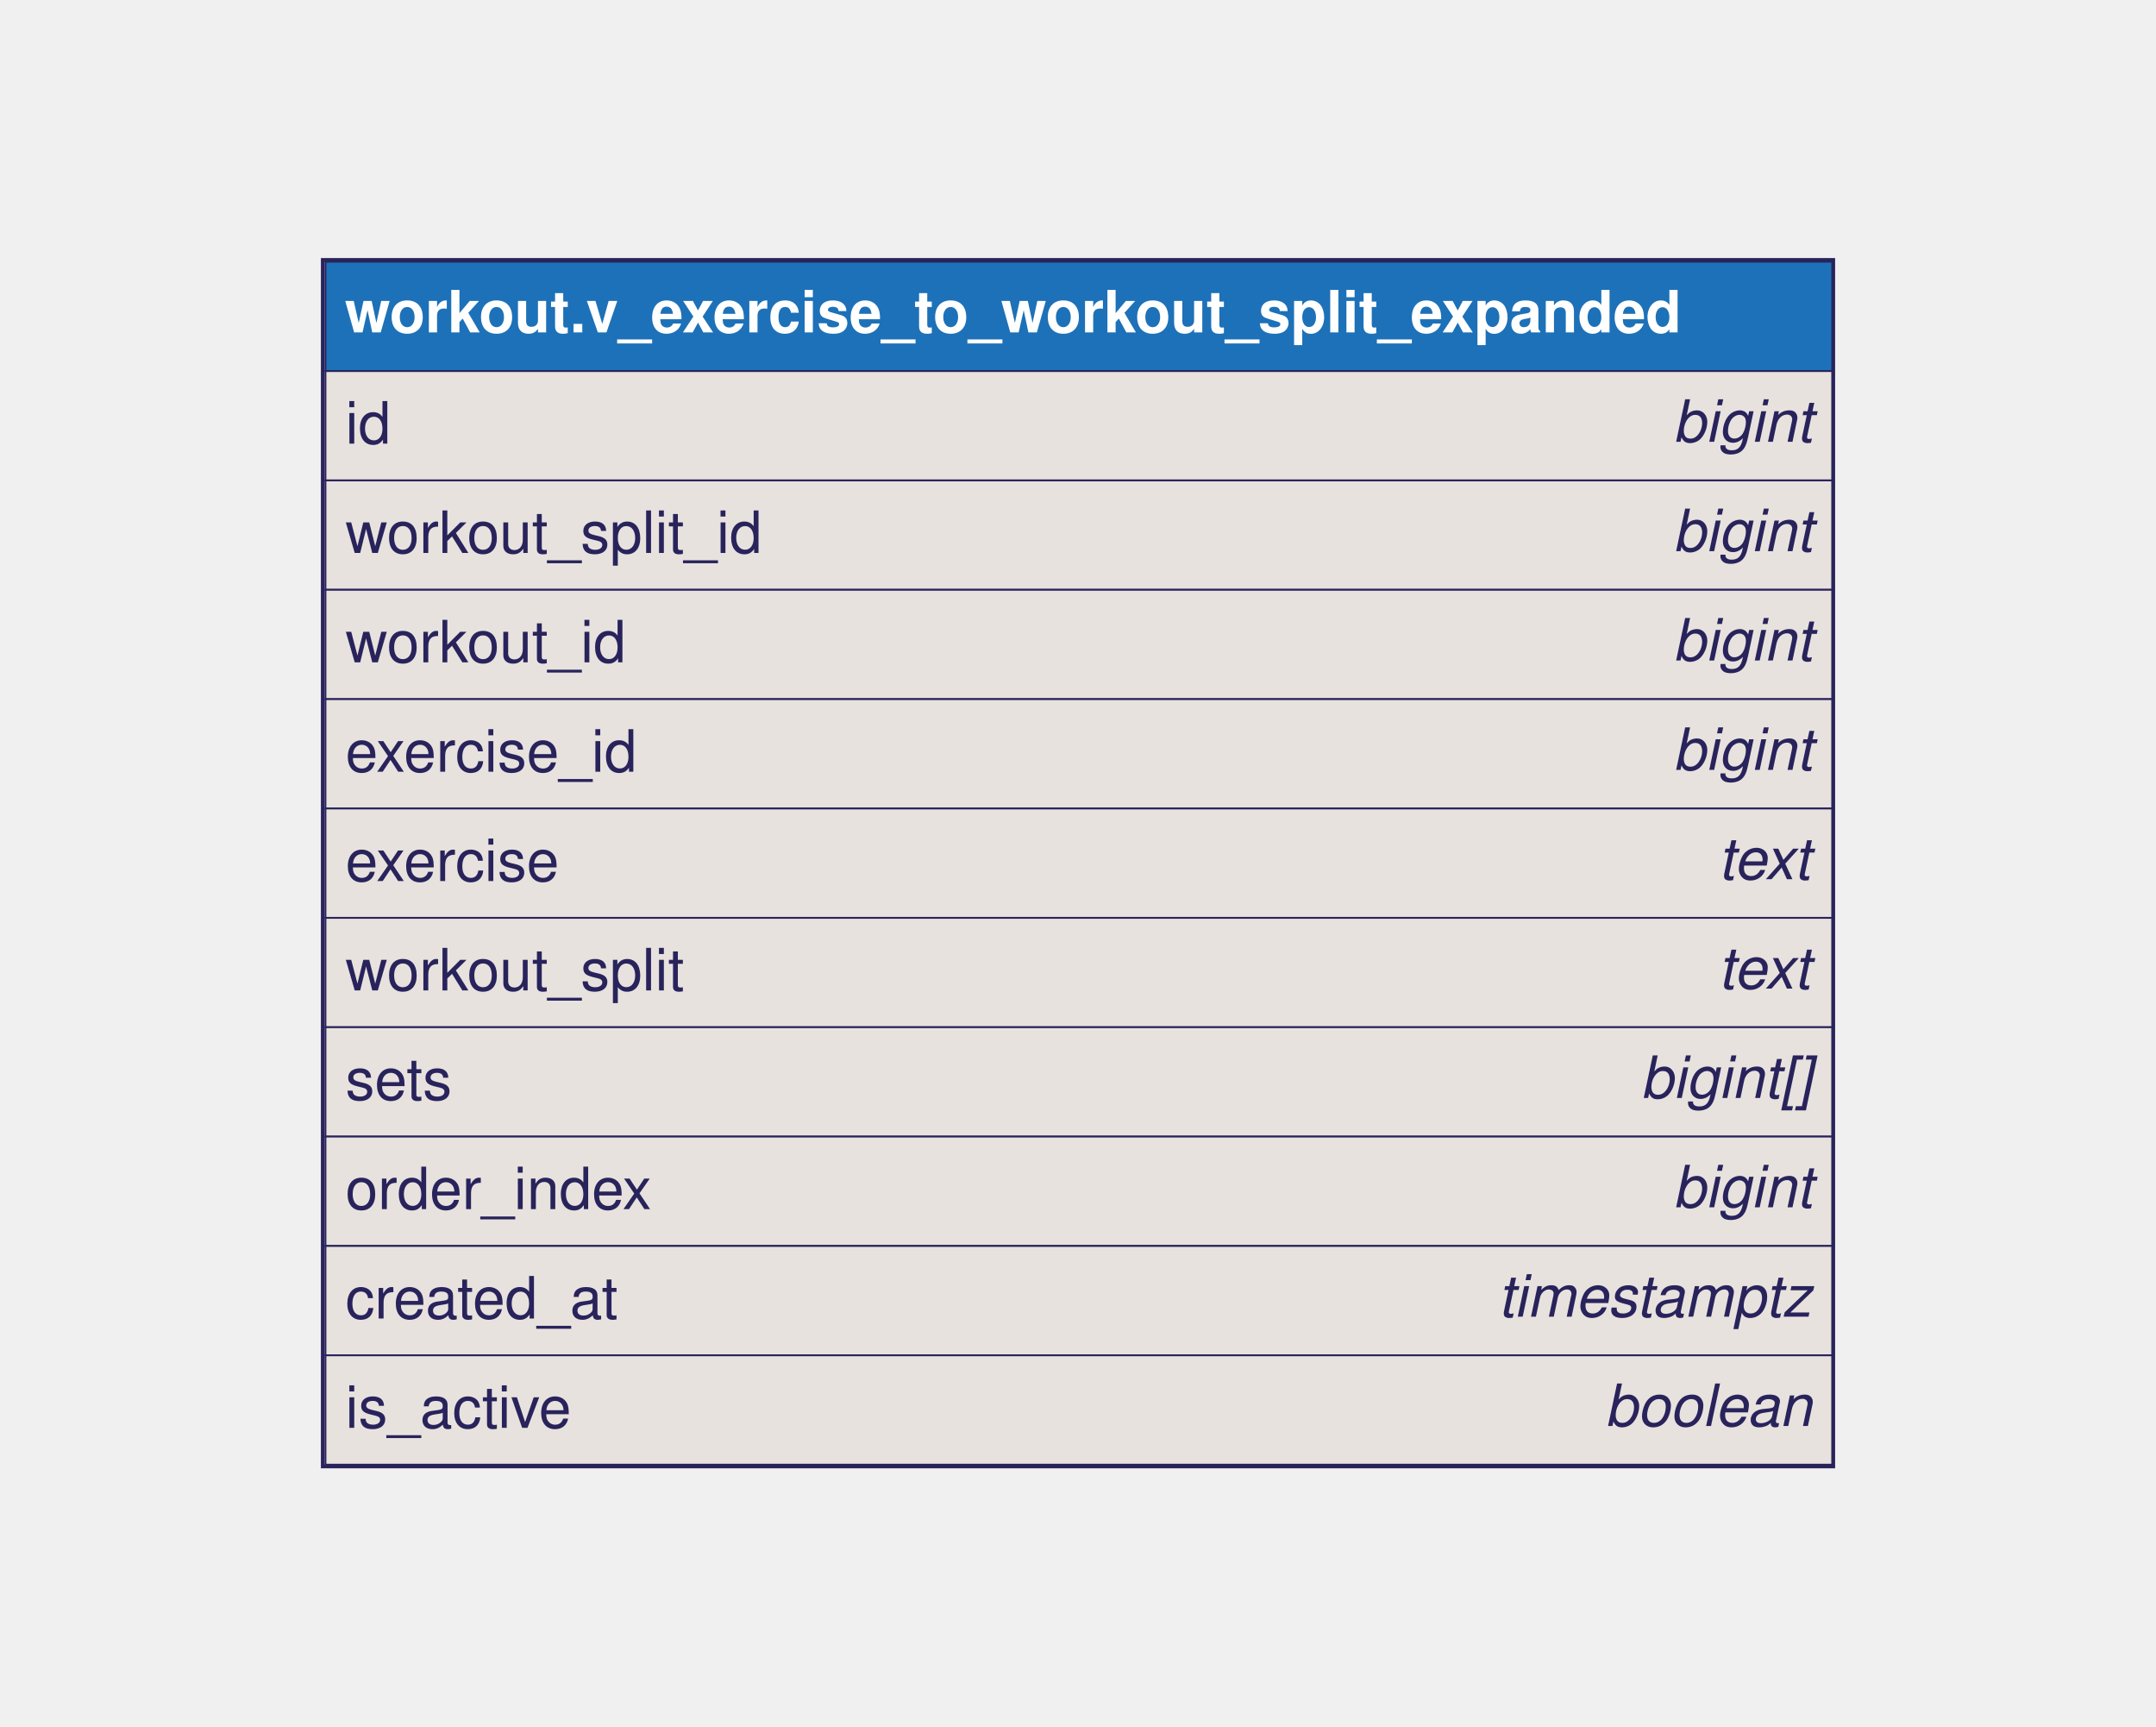
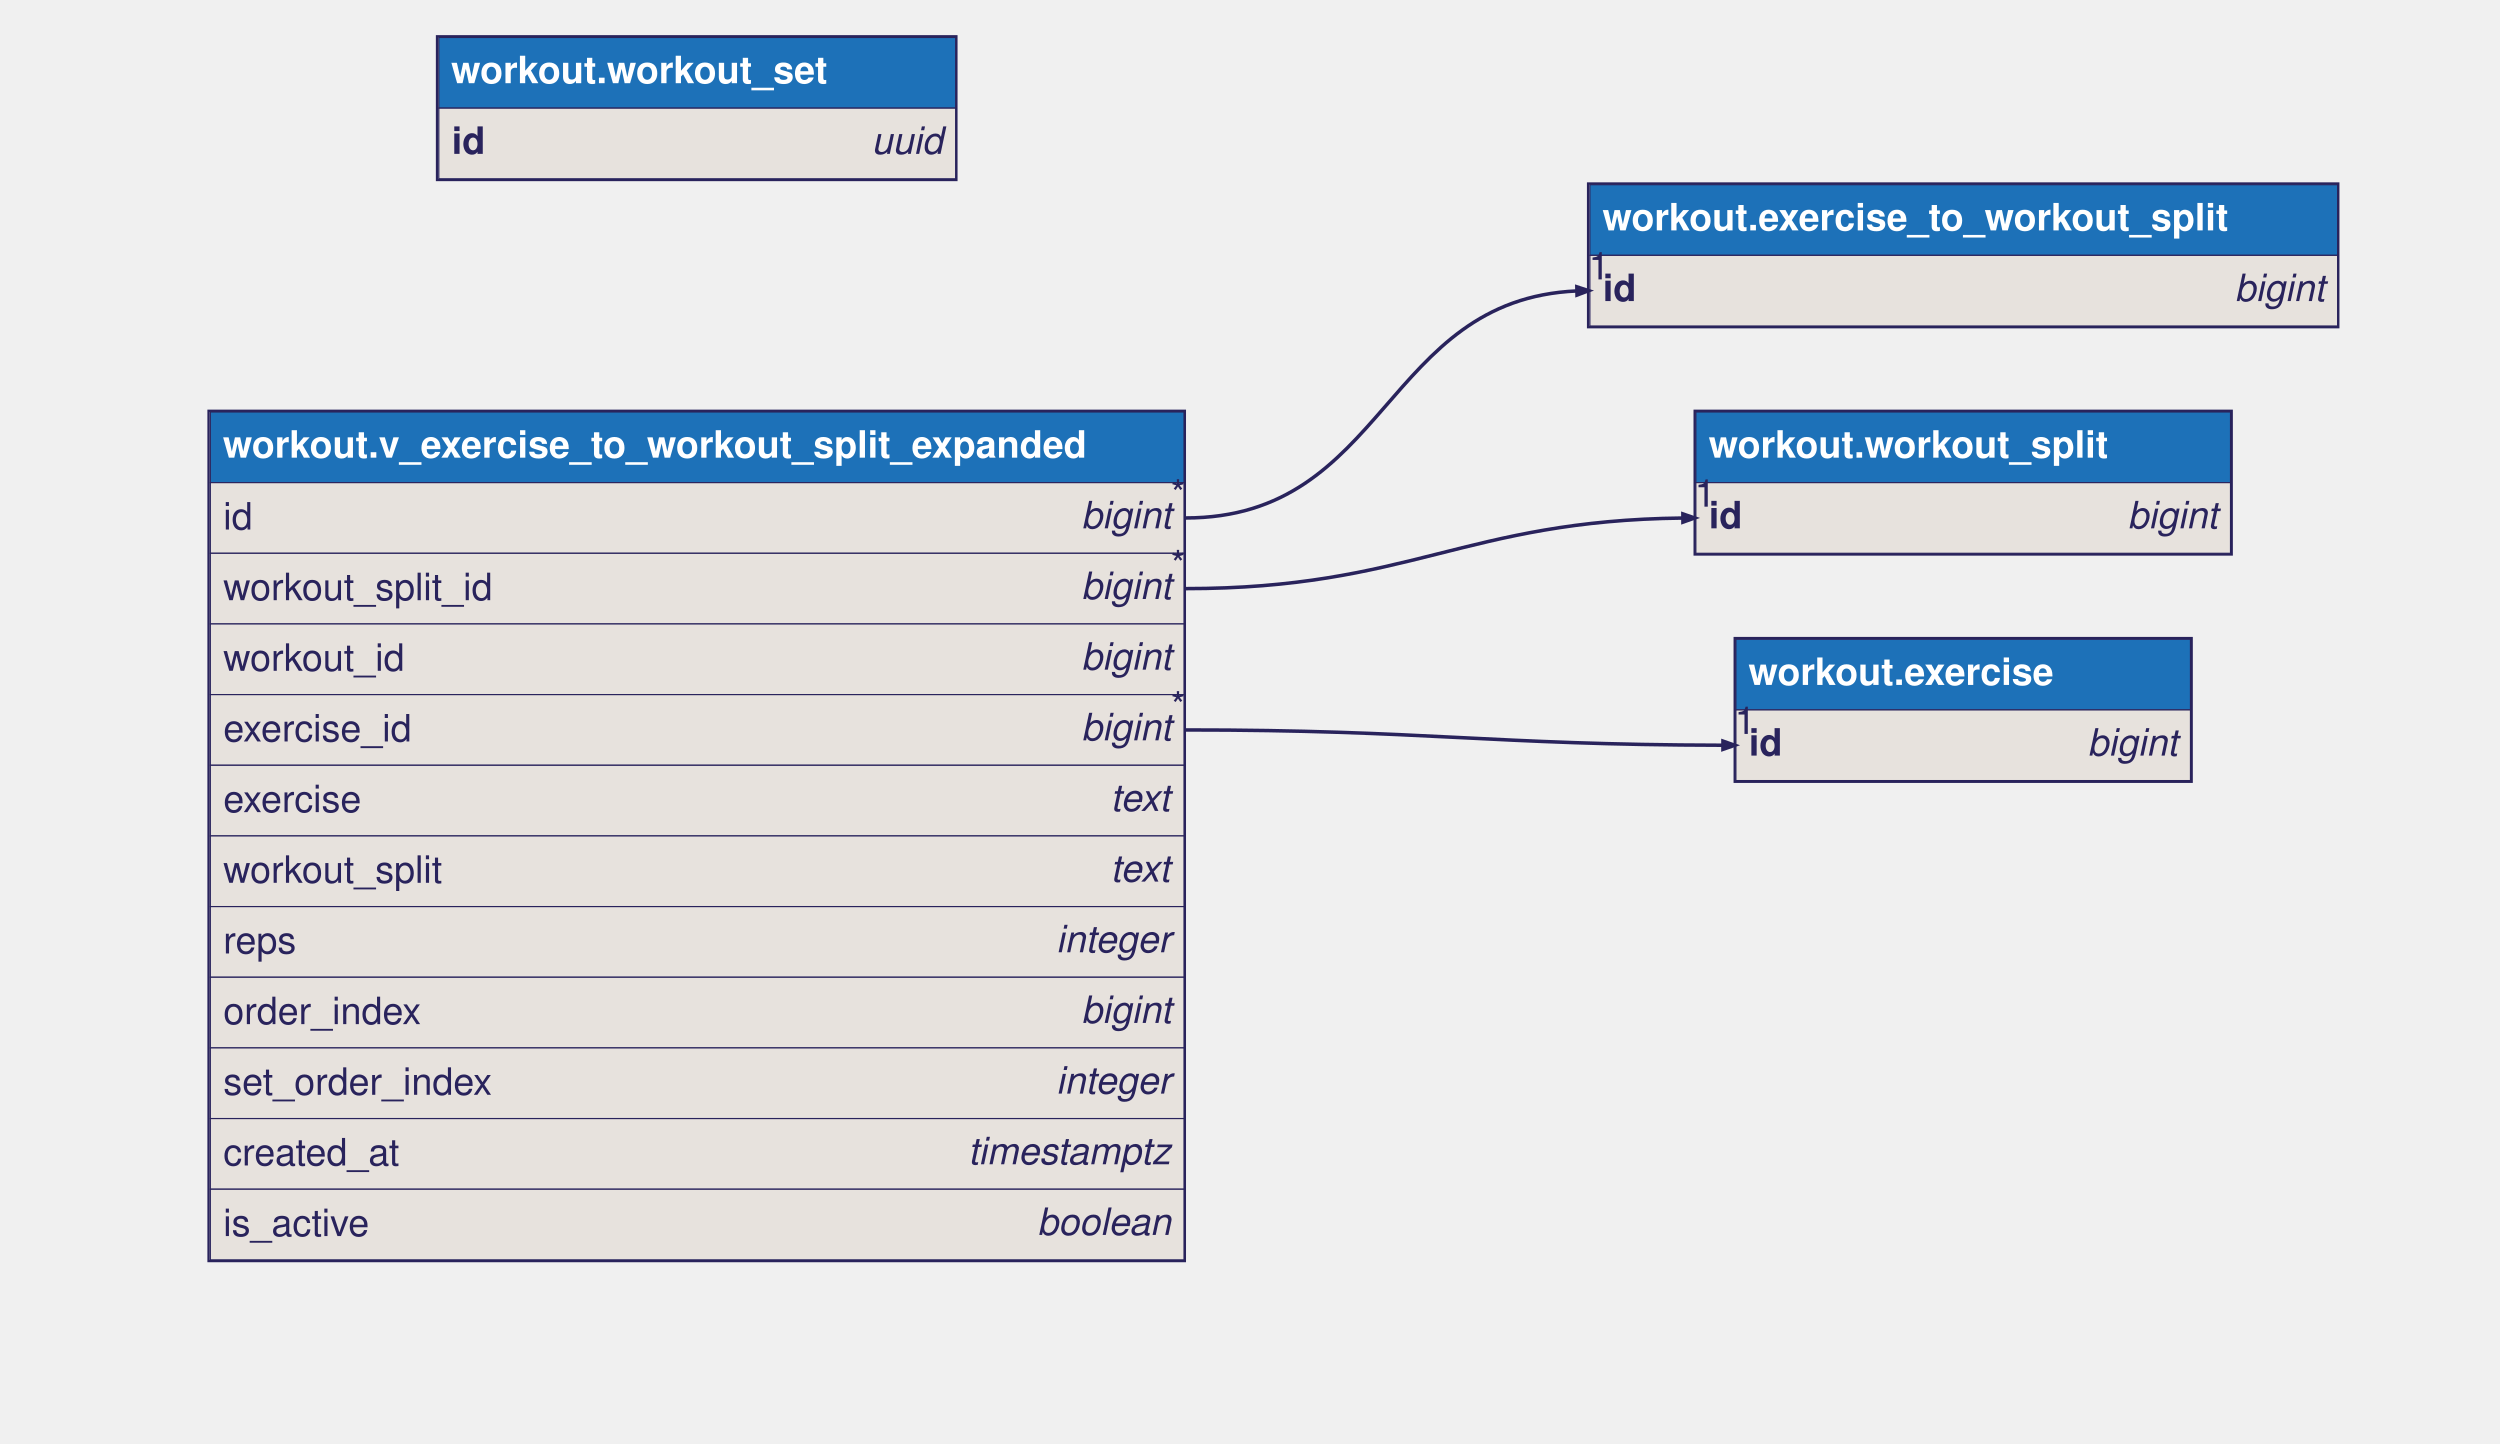
- <svg xmlns="http://www.w3.org/2000/svg" xmlns:xlink="http://www.w3.org/1999/xlink" width="1183pt" height="947pt" viewBox="0.00 0.00 1183.21 947.04">
-   <g id="graph0" class="graph" transform="scale(1 1) rotate(0) translate(4 943.04)">
+ <svg xmlns="http://www.w3.org/2000/svg" xmlns:xlink="http://www.w3.org/1999/xlink" width="2123pt" height="1226pt" viewBox="0.00 0.00 2122.89 1225.63">
+   <g id="graph0" class="graph" transform="scale(1 1) rotate(0) translate(4 1221.63)">
    <g id="workout.v_exercise_to_workout_split_expanded" class="node">
      <g id="a_workout.v_exercise_to_workout_split_expanded">
-         <a xlink:title="workout.v_exercise_to_workout_split_expanded&#10;Security-invoker view. Uses workout_set rows and falls back to legacy sets arrays.">
-           <ellipse fill="none" stroke="black" stroke-width="0" cx="587.61" cy="-469.52" rx="587.71" ry="469.54" />
-           <polygon fill="#1d71b8" stroke="transparent" points="174.61,-739.52 174.61,-799.52 1001.61,-799.52 1001.61,-739.52 174.61,-739.52" />
-           <polygon fill="none" stroke="#29235c" points="174.61,-739.52 174.61,-799.52 1001.61,-799.52 1001.61,-739.52 174.61,-739.52" />
-           <text text-anchor="start" x="185.32" y="-760.72" font-family="Helvetica,sans-Serif" font-weight="bold" font-size="32.00" fill="#ffffff">       workout.v_exercise_to_workout_split_expanded       </text>
-           <polygon fill="#e7e2dd" stroke="transparent" points="174.61,-679.52 174.61,-739.52 1001.61,-739.52 1001.61,-679.52 174.61,-679.52" />
-           <polygon fill="none" stroke="#29235c" points="174.61,-679.52 174.61,-739.52 1001.61,-739.52 1001.61,-679.52 174.61,-679.52" />
-           <text text-anchor="start" x="185.61" y="-699.72" font-family="Helvetica,sans-Serif" font-size="32.00" fill="#29235c">id    </text>
-           <text text-anchor="start" x="914.14" y="-700.72" font-family="Helvetica,sans-Serif" font-style="italic" font-size="32.00" fill="#29235c">bigint</text>
-           <polygon fill="#e7e2dd" stroke="transparent" points="174.61,-619.52 174.61,-679.52 1001.61,-679.52 1001.61,-619.52 174.61,-619.52" />
-           <polygon fill="none" stroke="#29235c" points="174.61,-619.52 174.61,-679.52 1001.61,-679.52 1001.61,-619.52 174.61,-619.52" />
-           <text text-anchor="start" x="185.61" y="-639.72" font-family="Helvetica,sans-Serif" font-size="32.00" fill="#29235c">workout_split_id    </text>
-           <text text-anchor="start" x="914.14" y="-640.72" font-family="Helvetica,sans-Serif" font-style="italic" font-size="32.00" fill="#29235c">bigint</text>
-           <polygon fill="#e7e2dd" stroke="transparent" points="174.61,-559.52 174.61,-619.52 1001.61,-619.52 1001.61,-559.52 174.61,-559.52" />
-           <polygon fill="none" stroke="#29235c" points="174.61,-559.52 174.61,-619.52 1001.61,-619.52 1001.61,-559.52 174.61,-559.52" />
-           <text text-anchor="start" x="185.61" y="-579.72" font-family="Helvetica,sans-Serif" font-size="32.00" fill="#29235c">workout_id    </text>
-           <text text-anchor="start" x="914.14" y="-580.72" font-family="Helvetica,sans-Serif" font-style="italic" font-size="32.00" fill="#29235c">bigint</text>
-           <polygon fill="#e7e2dd" stroke="transparent" points="174.61,-499.52 174.61,-559.52 1001.61,-559.52 1001.61,-499.52 174.61,-499.52" />
-           <polygon fill="none" stroke="#29235c" points="174.61,-499.52 174.61,-559.52 1001.61,-559.52 1001.61,-499.52 174.61,-499.52" />
-           <text text-anchor="start" x="185.61" y="-519.72" font-family="Helvetica,sans-Serif" font-size="32.00" fill="#29235c">exercise_id    </text>
-           <text text-anchor="start" x="914.14" y="-520.72" font-family="Helvetica,sans-Serif" font-style="italic" font-size="32.00" fill="#29235c">bigint</text>
-           <polygon fill="#e7e2dd" stroke="transparent" points="174.61,-439.52 174.61,-499.52 1001.61,-499.52 1001.61,-439.52 174.61,-439.52" />
-           <polygon fill="none" stroke="#29235c" points="174.61,-439.52 174.61,-499.52 1001.61,-499.52 1001.61,-439.52 174.61,-439.52" />
-           <text text-anchor="start" x="185.61" y="-459.72" font-family="Helvetica,sans-Serif" font-size="32.00" fill="#29235c">exercise    </text>
-           <text text-anchor="start" x="939.03" y="-460.72" font-family="Helvetica,sans-Serif" font-style="italic" font-size="32.00" fill="#29235c">text</text>
-           <polygon fill="#e7e2dd" stroke="transparent" points="174.61,-379.52 174.61,-439.52 1001.61,-439.52 1001.61,-379.52 174.61,-379.52" />
-           <polygon fill="none" stroke="#29235c" points="174.61,-379.52 174.61,-439.52 1001.61,-439.52 1001.61,-379.52 174.61,-379.52" />
-           <text text-anchor="start" x="185.61" y="-399.72" font-family="Helvetica,sans-Serif" font-size="32.00" fill="#29235c">workout_split    </text>
-           <text text-anchor="start" x="939.03" y="-400.72" font-family="Helvetica,sans-Serif" font-style="italic" font-size="32.00" fill="#29235c">text</text>
-           <polygon fill="#e7e2dd" stroke="transparent" points="174.61,-319.52 174.61,-379.52 1001.61,-379.52 1001.61,-319.52 174.61,-319.52" />
-           <polygon fill="none" stroke="#29235c" points="174.61,-319.52 174.61,-379.52 1001.61,-379.52 1001.61,-319.52 174.61,-319.52" />
-           <text text-anchor="start" x="185.61" y="-339.72" font-family="Helvetica,sans-Serif" font-size="32.00" fill="#29235c">sets    </text>
-           <text text-anchor="start" x="896.36" y="-340.72" font-family="Helvetica,sans-Serif" font-style="italic" font-size="32.00" fill="#29235c">bigint[]</text>
-           <polygon fill="#e7e2dd" stroke="transparent" points="174.61,-259.52 174.61,-319.52 1001.61,-319.52 1001.61,-259.52 174.61,-259.52" />
-           <polygon fill="none" stroke="#29235c" points="174.61,-259.52 174.61,-319.52 1001.61,-319.52 1001.61,-259.52 174.61,-259.52" />
-           <text text-anchor="start" x="185.61" y="-279.72" font-family="Helvetica,sans-Serif" font-size="32.00" fill="#29235c">order_index    </text>
-           <text text-anchor="start" x="914.14" y="-280.72" font-family="Helvetica,sans-Serif" font-style="italic" font-size="32.00" fill="#29235c">bigint</text>
-           <polygon fill="#e7e2dd" stroke="transparent" points="174.61,-199.52 174.61,-259.52 1001.61,-259.52 1001.61,-199.52 174.61,-199.52" />
-           <polygon fill="none" stroke="#29235c" points="174.61,-199.52 174.61,-259.52 1001.61,-259.52 1001.61,-199.52 174.61,-199.52" />
-           <text text-anchor="start" x="185.61" y="-219.72" font-family="Helvetica,sans-Serif" font-size="32.00" fill="#29235c">created_at    </text>
-           <text text-anchor="start" x="818.15" y="-220.72" font-family="Helvetica,sans-Serif" font-style="italic" font-size="32.00" fill="#29235c">timestamptz</text>
-           <polygon fill="#e7e2dd" stroke="transparent" points="174.61,-139.52 174.61,-199.52 1001.61,-199.52 1001.61,-139.52 174.61,-139.52" />
-           <polygon fill="none" stroke="#29235c" points="174.61,-139.52 174.61,-199.52 1001.61,-199.52 1001.61,-139.52 174.61,-139.52" />
-           <text text-anchor="start" x="185.61" y="-159.72" font-family="Helvetica,sans-Serif" font-size="32.00" fill="#29235c">is_active    </text>
-           <text text-anchor="start" x="876.77" y="-160.72" font-family="Helvetica,sans-Serif" font-style="italic" font-size="32.00" fill="#29235c">boolean</text>
-           <polygon fill="none" stroke="#29235c" stroke-width="2" points="173.11,-138.52 173.11,-800.52 1002.11,-800.52 1002.11,-138.52 173.11,-138.52" />
+         <a xlink:title="workout.v_exercise_to_workout_split_expanded&#10;Security-invoker view">
+           <ellipse fill="none" stroke="black" stroke-width="0" cx="587.61" cy="-511.95" rx="587.71" ry="511.89" />
+           <polygon fill="#1d71b8" stroke="transparent" points="174.61,-811.95 174.61,-871.95 1001.61,-871.95 1001.61,-811.95 174.61,-811.95" />
+           <polygon fill="none" stroke="#29235c" points="174.61,-811.95 174.61,-871.95 1001.61,-871.95 1001.61,-811.95 174.61,-811.95" />
+           <text text-anchor="start" x="185.32" y="-833.15" font-family="Helvetica,sans-Serif" font-weight="bold" font-size="32.00" fill="#ffffff">       workout.v_exercise_to_workout_split_expanded       </text>
+           <polygon fill="#e7e2dd" stroke="transparent" points="174.61,-751.95 174.61,-811.95 1001.61,-811.95 1001.61,-751.95 174.61,-751.95" />
+           <polygon fill="none" stroke="#29235c" points="174.61,-751.95 174.61,-811.95 1001.61,-811.95 1001.61,-751.95 174.61,-751.95" />
+           <text text-anchor="start" x="185.61" y="-772.15" font-family="Helvetica,sans-Serif" font-size="32.00" fill="#29235c">id    </text>
+           <text text-anchor="start" x="914.14" y="-773.15" font-family="Helvetica,sans-Serif" font-style="italic" font-size="32.00" fill="#29235c">bigint</text>
+           <polygon fill="#e7e2dd" stroke="transparent" points="174.61,-691.95 174.61,-751.95 1001.61,-751.95 1001.61,-691.95 174.61,-691.95" />
+           <polygon fill="none" stroke="#29235c" points="174.61,-691.95 174.61,-751.95 1001.61,-751.95 1001.61,-691.95 174.61,-691.95" />
+           <text text-anchor="start" x="185.61" y="-712.15" font-family="Helvetica,sans-Serif" font-size="32.00" fill="#29235c">workout_split_id    </text>
+           <text text-anchor="start" x="914.14" y="-713.15" font-family="Helvetica,sans-Serif" font-style="italic" font-size="32.00" fill="#29235c">bigint</text>
+           <polygon fill="#e7e2dd" stroke="transparent" points="174.61,-631.95 174.61,-691.95 1001.61,-691.95 1001.61,-631.95 174.61,-631.95" />
+           <polygon fill="none" stroke="#29235c" points="174.61,-631.95 174.61,-691.95 1001.61,-691.95 1001.61,-631.95 174.61,-631.95" />
+           <text text-anchor="start" x="185.61" y="-652.15" font-family="Helvetica,sans-Serif" font-size="32.00" fill="#29235c">workout_id    </text>
+           <text text-anchor="start" x="914.14" y="-653.15" font-family="Helvetica,sans-Serif" font-style="italic" font-size="32.00" fill="#29235c">bigint</text>
+           <polygon fill="#e7e2dd" stroke="transparent" points="174.61,-571.95 174.61,-631.95 1001.61,-631.95 1001.61,-571.95 174.61,-571.95" />
+           <polygon fill="none" stroke="#29235c" points="174.61,-571.95 174.61,-631.95 1001.61,-631.95 1001.61,-571.95 174.61,-571.95" />
+           <text text-anchor="start" x="185.61" y="-592.15" font-family="Helvetica,sans-Serif" font-size="32.00" fill="#29235c">exercise_id    </text>
+           <text text-anchor="start" x="914.14" y="-593.15" font-family="Helvetica,sans-Serif" font-style="italic" font-size="32.00" fill="#29235c">bigint</text>
+           <polygon fill="#e7e2dd" stroke="transparent" points="174.61,-511.95 174.61,-571.95 1001.61,-571.95 1001.61,-511.95 174.61,-511.95" />
+           <polygon fill="none" stroke="#29235c" points="174.61,-511.95 174.61,-571.95 1001.61,-571.95 1001.61,-511.95 174.61,-511.95" />
+           <text text-anchor="start" x="185.61" y="-532.15" font-family="Helvetica,sans-Serif" font-size="32.00" fill="#29235c">exercise    </text>
+           <text text-anchor="start" x="939.03" y="-533.15" font-family="Helvetica,sans-Serif" font-style="italic" font-size="32.00" fill="#29235c">text</text>
+           <polygon fill="#e7e2dd" stroke="transparent" points="174.61,-451.95 174.61,-511.95 1001.61,-511.95 1001.61,-451.95 174.61,-451.95" />
+           <polygon fill="none" stroke="#29235c" points="174.61,-451.95 174.61,-511.95 1001.61,-511.95 1001.61,-451.95 174.61,-451.95" />
+           <text text-anchor="start" x="185.61" y="-472.15" font-family="Helvetica,sans-Serif" font-size="32.00" fill="#29235c">workout_split    </text>
+           <text text-anchor="start" x="939.03" y="-473.15" font-family="Helvetica,sans-Serif" font-style="italic" font-size="32.00" fill="#29235c">text</text>
+           <polygon fill="#e7e2dd" stroke="transparent" points="174.61,-391.95 174.61,-451.95 1001.61,-451.95 1001.61,-391.95 174.61,-391.95" />
+           <polygon fill="none" stroke="#29235c" points="174.61,-391.95 174.61,-451.95 1001.61,-451.95 1001.61,-391.95 174.61,-391.95" />
+           <text text-anchor="start" x="185.61" y="-412.15" font-family="Helvetica,sans-Serif" font-size="32.00" fill="#29235c">reps    </text>
+           <text text-anchor="start" x="892.8" y="-413.15" font-family="Helvetica,sans-Serif" font-style="italic" font-size="32.00" fill="#29235c">integer</text>
+           <polygon fill="#e7e2dd" stroke="transparent" points="174.61,-331.95 174.61,-391.95 1001.61,-391.95 1001.61,-331.95 174.61,-331.95" />
+           <polygon fill="none" stroke="#29235c" points="174.61,-331.95 174.61,-391.95 1001.61,-391.95 1001.61,-331.95 174.61,-331.95" />
+           <text text-anchor="start" x="185.61" y="-352.15" font-family="Helvetica,sans-Serif" font-size="32.00" fill="#29235c">order_index    </text>
+           <text text-anchor="start" x="914.14" y="-353.15" font-family="Helvetica,sans-Serif" font-style="italic" font-size="32.00" fill="#29235c">bigint</text>
+           <polygon fill="#e7e2dd" stroke="transparent" points="174.61,-271.95 174.61,-331.95 1001.61,-331.95 1001.61,-271.95 174.61,-271.95" />
+           <polygon fill="none" stroke="#29235c" points="174.61,-271.95 174.61,-331.95 1001.61,-331.95 1001.61,-271.95 174.61,-271.95" />
+           <text text-anchor="start" x="185.61" y="-292.15" font-family="Helvetica,sans-Serif" font-size="32.00" fill="#29235c">set_order_index    </text>
+           <text text-anchor="start" x="892.8" y="-293.15" font-family="Helvetica,sans-Serif" font-style="italic" font-size="32.00" fill="#29235c">integer</text>
+           <polygon fill="#e7e2dd" stroke="transparent" points="174.61,-211.95 174.61,-271.95 1001.61,-271.95 1001.61,-211.95 174.61,-211.95" />
+           <polygon fill="none" stroke="#29235c" points="174.61,-211.95 174.61,-271.95 1001.61,-271.95 1001.61,-211.95 174.61,-211.95" />
+           <text text-anchor="start" x="185.61" y="-232.15" font-family="Helvetica,sans-Serif" font-size="32.00" fill="#29235c">created_at    </text>
+           <text text-anchor="start" x="818.15" y="-233.15" font-family="Helvetica,sans-Serif" font-style="italic" font-size="32.00" fill="#29235c">timestamptz</text>
+           <polygon fill="#e7e2dd" stroke="transparent" points="174.61,-151.95 174.61,-211.95 1001.61,-211.95 1001.61,-151.95 174.61,-151.95" />
+           <polygon fill="none" stroke="#29235c" points="174.61,-151.95 174.61,-211.95 1001.61,-211.95 1001.61,-151.95 174.61,-151.95" />
+           <text text-anchor="start" x="185.61" y="-172.15" font-family="Helvetica,sans-Serif" font-size="32.00" fill="#29235c">is_active    </text>
+           <text text-anchor="start" x="876.77" y="-173.15" font-family="Helvetica,sans-Serif" font-style="italic" font-size="32.00" fill="#29235c">boolean</text>
+           <polygon fill="none" stroke="#29235c" stroke-width="2" points="173.11,-150.95 173.11,-872.95 1002.11,-872.95 1002.11,-150.95 173.11,-150.95" />
        </a>
      </g>
    </g>
+     <g id="workout.exercise_to_workout_split" class="node">
+       <ellipse fill="none" stroke="black" stroke-width="0" cx="1663.05" cy="-1004.95" rx="451.68" ry="87.86" />
+       <polygon fill="#1d71b8" stroke="transparent" points="1346.05,-1004.95 1346.05,-1064.95 1981.05,-1064.95 1981.05,-1004.95 1346.05,-1004.95" />
+       <polygon fill="none" stroke="#29235c" points="1346.05,-1004.95 1346.05,-1064.95 1981.05,-1064.95 1981.05,-1004.95 1346.05,-1004.95" />
+       <text text-anchor="start" x="1356.82" y="-1026.15" font-family="Helvetica,sans-Serif" font-weight="bold" font-size="32.00" fill="#ffffff">       workout.exercise_to_workout_split       </text>
+       <polygon fill="#e7e2dd" stroke="transparent" points="1346.05,-944.95 1346.05,-1004.95 1981.05,-1004.95 1981.05,-944.95 1346.05,-944.95" />
+       <polygon fill="none" stroke="#29235c" points="1346.05,-944.95 1346.05,-1004.95 1981.05,-1004.95 1981.05,-944.95 1346.05,-944.95" />
+       <text text-anchor="start" x="1357.05" y="-966.15" font-family="Helvetica,sans-Serif" font-weight="bold" font-size="32.00" fill="#29235c">id</text>
+       <text text-anchor="start" x="1381.94" y="-966.15" font-family="Helvetica,sans-Serif" font-size="32.00" fill="#29235c">    </text>
+       <text text-anchor="start" x="1893.59" y="-966.15" font-family="Helvetica,sans-Serif" font-style="italic" font-size="32.00" fill="#29235c">bigint</text>
+       <polygon fill="none" stroke="#29235c" stroke-width="2" points="1344.55,-943.95 1344.55,-1065.95 1981.55,-1065.95 1981.55,-943.95 1344.55,-943.95" />
+     </g>
+     <g id="edge2" class="edge">
+       <path fill="none" stroke="#29235c" stroke-width="3" d="M1002.61,-781.95C1173.9,-781.95 1170.55,-967.48 1335.02,-974.73" />
+       <polygon fill="#29235c" stroke="#29235c" stroke-width="3" points="1334.98,-978.23 1345.05,-974.95 1335.13,-971.23 1334.98,-978.23" />
+       <text text-anchor="middle" x="1353.95" y="-984.55" font-family="Helvetica,sans-Serif" font-size="32.00" fill="#29235c">1</text>
+       <text text-anchor="middle" x="996.38" y="-791.55" font-family="Helvetica,sans-Serif" font-size="32.00" fill="#29235c">*</text>
+     </g>
+     <g id="workout.workout_split" class="node">
+       <ellipse fill="none" stroke="black" stroke-width="0" cx="1663.05" cy="-811.95" rx="323.71" ry="87.86" />
+       <polygon fill="#1d71b8" stroke="transparent" points="1436.05,-811.95 1436.05,-871.95 1890.05,-871.95 1890.05,-811.95 1436.05,-811.95" />
+       <polygon fill="none" stroke="#29235c" points="1436.05,-811.95 1436.05,-871.95 1890.05,-871.95 1890.05,-811.95 1436.05,-811.95" />
+       <text text-anchor="start" x="1447.01" y="-833.15" font-family="Helvetica,sans-Serif" font-weight="bold" font-size="32.00" fill="#ffffff">       workout.workout_split       </text>
+       <polygon fill="#e7e2dd" stroke="transparent" points="1436.05,-751.95 1436.05,-811.95 1890.05,-811.95 1890.05,-751.95 1436.05,-751.95" />
+       <polygon fill="none" stroke="#29235c" points="1436.05,-751.95 1436.05,-811.95 1890.05,-811.95 1890.05,-751.95 1436.05,-751.95" />
+       <text text-anchor="start" x="1447.05" y="-773.15" font-family="Helvetica,sans-Serif" font-weight="bold" font-size="32.00" fill="#29235c">id</text>
+       <text text-anchor="start" x="1471.94" y="-773.15" font-family="Helvetica,sans-Serif" font-size="32.00" fill="#29235c">    </text>
+       <text text-anchor="start" x="1802.59" y="-773.15" font-family="Helvetica,sans-Serif" font-style="italic" font-size="32.00" fill="#29235c">bigint</text>
+       <polygon fill="none" stroke="#29235c" stroke-width="2" points="1435.05,-750.95 1435.05,-872.95 1891.05,-872.95 1891.05,-750.95 1435.05,-750.95" />
+     </g>
+     <g id="edge4" class="edge">
+       <path fill="none" stroke="#29235c" stroke-width="3" d="M1002.61,-721.95C1193.23,-721.95 1239.41,-779.85 1424.96,-781.89" />
+       <polygon fill="#29235c" stroke="#29235c" stroke-width="3" points="1425.03,-785.39 1435.05,-781.95 1425.07,-778.39 1425.03,-785.39" />
+       <text text-anchor="middle" x="1443.95" y="-791.55" font-family="Helvetica,sans-Serif" font-size="32.00" fill="#29235c">1</text>
+       <text text-anchor="middle" x="996.38" y="-731.55" font-family="Helvetica,sans-Serif" font-size="32.00" fill="#29235c">*</text>
+     </g>
+     <g id="workout.exercise" class="node">
+       <ellipse fill="none" stroke="black" stroke-width="0" cx="1663.05" cy="-618.95" rx="275.54" ry="87.86" />
+       <polygon fill="#1d71b8" stroke="transparent" points="1470.05,-618.95 1470.05,-678.95 1856.05,-678.95 1856.05,-618.95 1470.05,-618.95" />
+       <polygon fill="none" stroke="#29235c" points="1470.05,-618.95 1470.05,-678.95 1856.05,-678.95 1856.05,-618.95 1470.05,-618.95" />
+       <text text-anchor="start" x="1480.79" y="-640.15" font-family="Helvetica,sans-Serif" font-weight="bold" font-size="32.00" fill="#ffffff">       workout.exercise       </text>
+       <polygon fill="#e7e2dd" stroke="transparent" points="1470.05,-558.95 1470.05,-618.95 1856.05,-618.95 1856.05,-558.95 1470.05,-558.95" />
+       <polygon fill="none" stroke="#29235c" points="1470.05,-558.95 1470.05,-618.95 1856.05,-618.95 1856.05,-558.95 1470.05,-558.95" />
+       <text text-anchor="start" x="1481.05" y="-580.15" font-family="Helvetica,sans-Serif" font-weight="bold" font-size="32.00" fill="#29235c">id</text>
+       <text text-anchor="start" x="1505.94" y="-580.15" font-family="Helvetica,sans-Serif" font-size="32.00" fill="#29235c">    </text>
+       <text text-anchor="start" x="1768.59" y="-580.15" font-family="Helvetica,sans-Serif" font-style="italic" font-size="32.00" fill="#29235c">bigint</text>
+       <polygon fill="none" stroke="#29235c" stroke-width="2" points="1469.05,-557.95 1469.05,-679.95 1857.05,-679.95 1857.05,-557.95 1469.05,-557.95" />
+     </g>
+     <g id="edge6" class="edge">
+       <path fill="none" stroke="#29235c" stroke-width="3" d="M1002.61,-601.95C1206.55,-601.95 1259.9,-589.37 1458.85,-588.96" />
+       <polygon fill="#29235c" stroke="#29235c" stroke-width="3" points="1459.06,-592.46 1469.05,-588.95 1459.05,-585.46 1459.06,-592.46" />
+       <text text-anchor="middle" x="1477.95" y="-598.55" font-family="Helvetica,sans-Serif" font-size="32.00" fill="#29235c">1</text>
+       <text text-anchor="middle" x="996.38" y="-611.55" font-family="Helvetica,sans-Serif" font-size="32.00" fill="#29235c">*</text>
+     </g>
+     <g id="workout.workout_set" class="node">
+       <ellipse fill="none" stroke="black" stroke-width="0" cx="587.61" cy="-1129.95" rx="313.5" ry="87.86" />
+       <polygon fill="#1d71b8" stroke="transparent" points="368.61,-1129.95 368.61,-1189.95 807.61,-1189.95 807.61,-1129.95 368.61,-1129.95" />
+       <polygon fill="none" stroke="#29235c" points="368.61,-1129.95 368.61,-1189.95 807.61,-1189.95 807.61,-1129.95 368.61,-1129.95" />
+       <text text-anchor="start" x="379.16" y="-1151.15" font-family="Helvetica,sans-Serif" font-weight="bold" font-size="32.00" fill="#ffffff">       workout.workout_set       </text>
+       <polygon fill="#e7e2dd" stroke="transparent" points="368.61,-1069.95 368.61,-1129.95 807.61,-1129.95 807.61,-1069.95 368.61,-1069.95" />
+       <polygon fill="none" stroke="#29235c" points="368.61,-1069.95 368.61,-1129.95 807.61,-1129.95 807.61,-1069.95 368.61,-1069.95" />
+       <text text-anchor="start" x="379.61" y="-1091.15" font-family="Helvetica,sans-Serif" font-weight="bold" font-size="32.00" fill="#29235c">id</text>
+       <text text-anchor="start" x="404.5" y="-1091.15" font-family="Helvetica,sans-Serif" font-size="32.00" fill="#29235c">    </text>
+       <text text-anchor="start" x="736.14" y="-1091.15" font-family="Helvetica,sans-Serif" font-style="italic" font-size="32.00" fill="#29235c">uuid</text>
+       <polygon fill="none" stroke="#29235c" stroke-width="2" points="367.11,-1068.95 367.11,-1190.95 808.11,-1190.95 808.11,-1068.95 367.11,-1068.95" />
+     </g>
  </g>
</svg>
